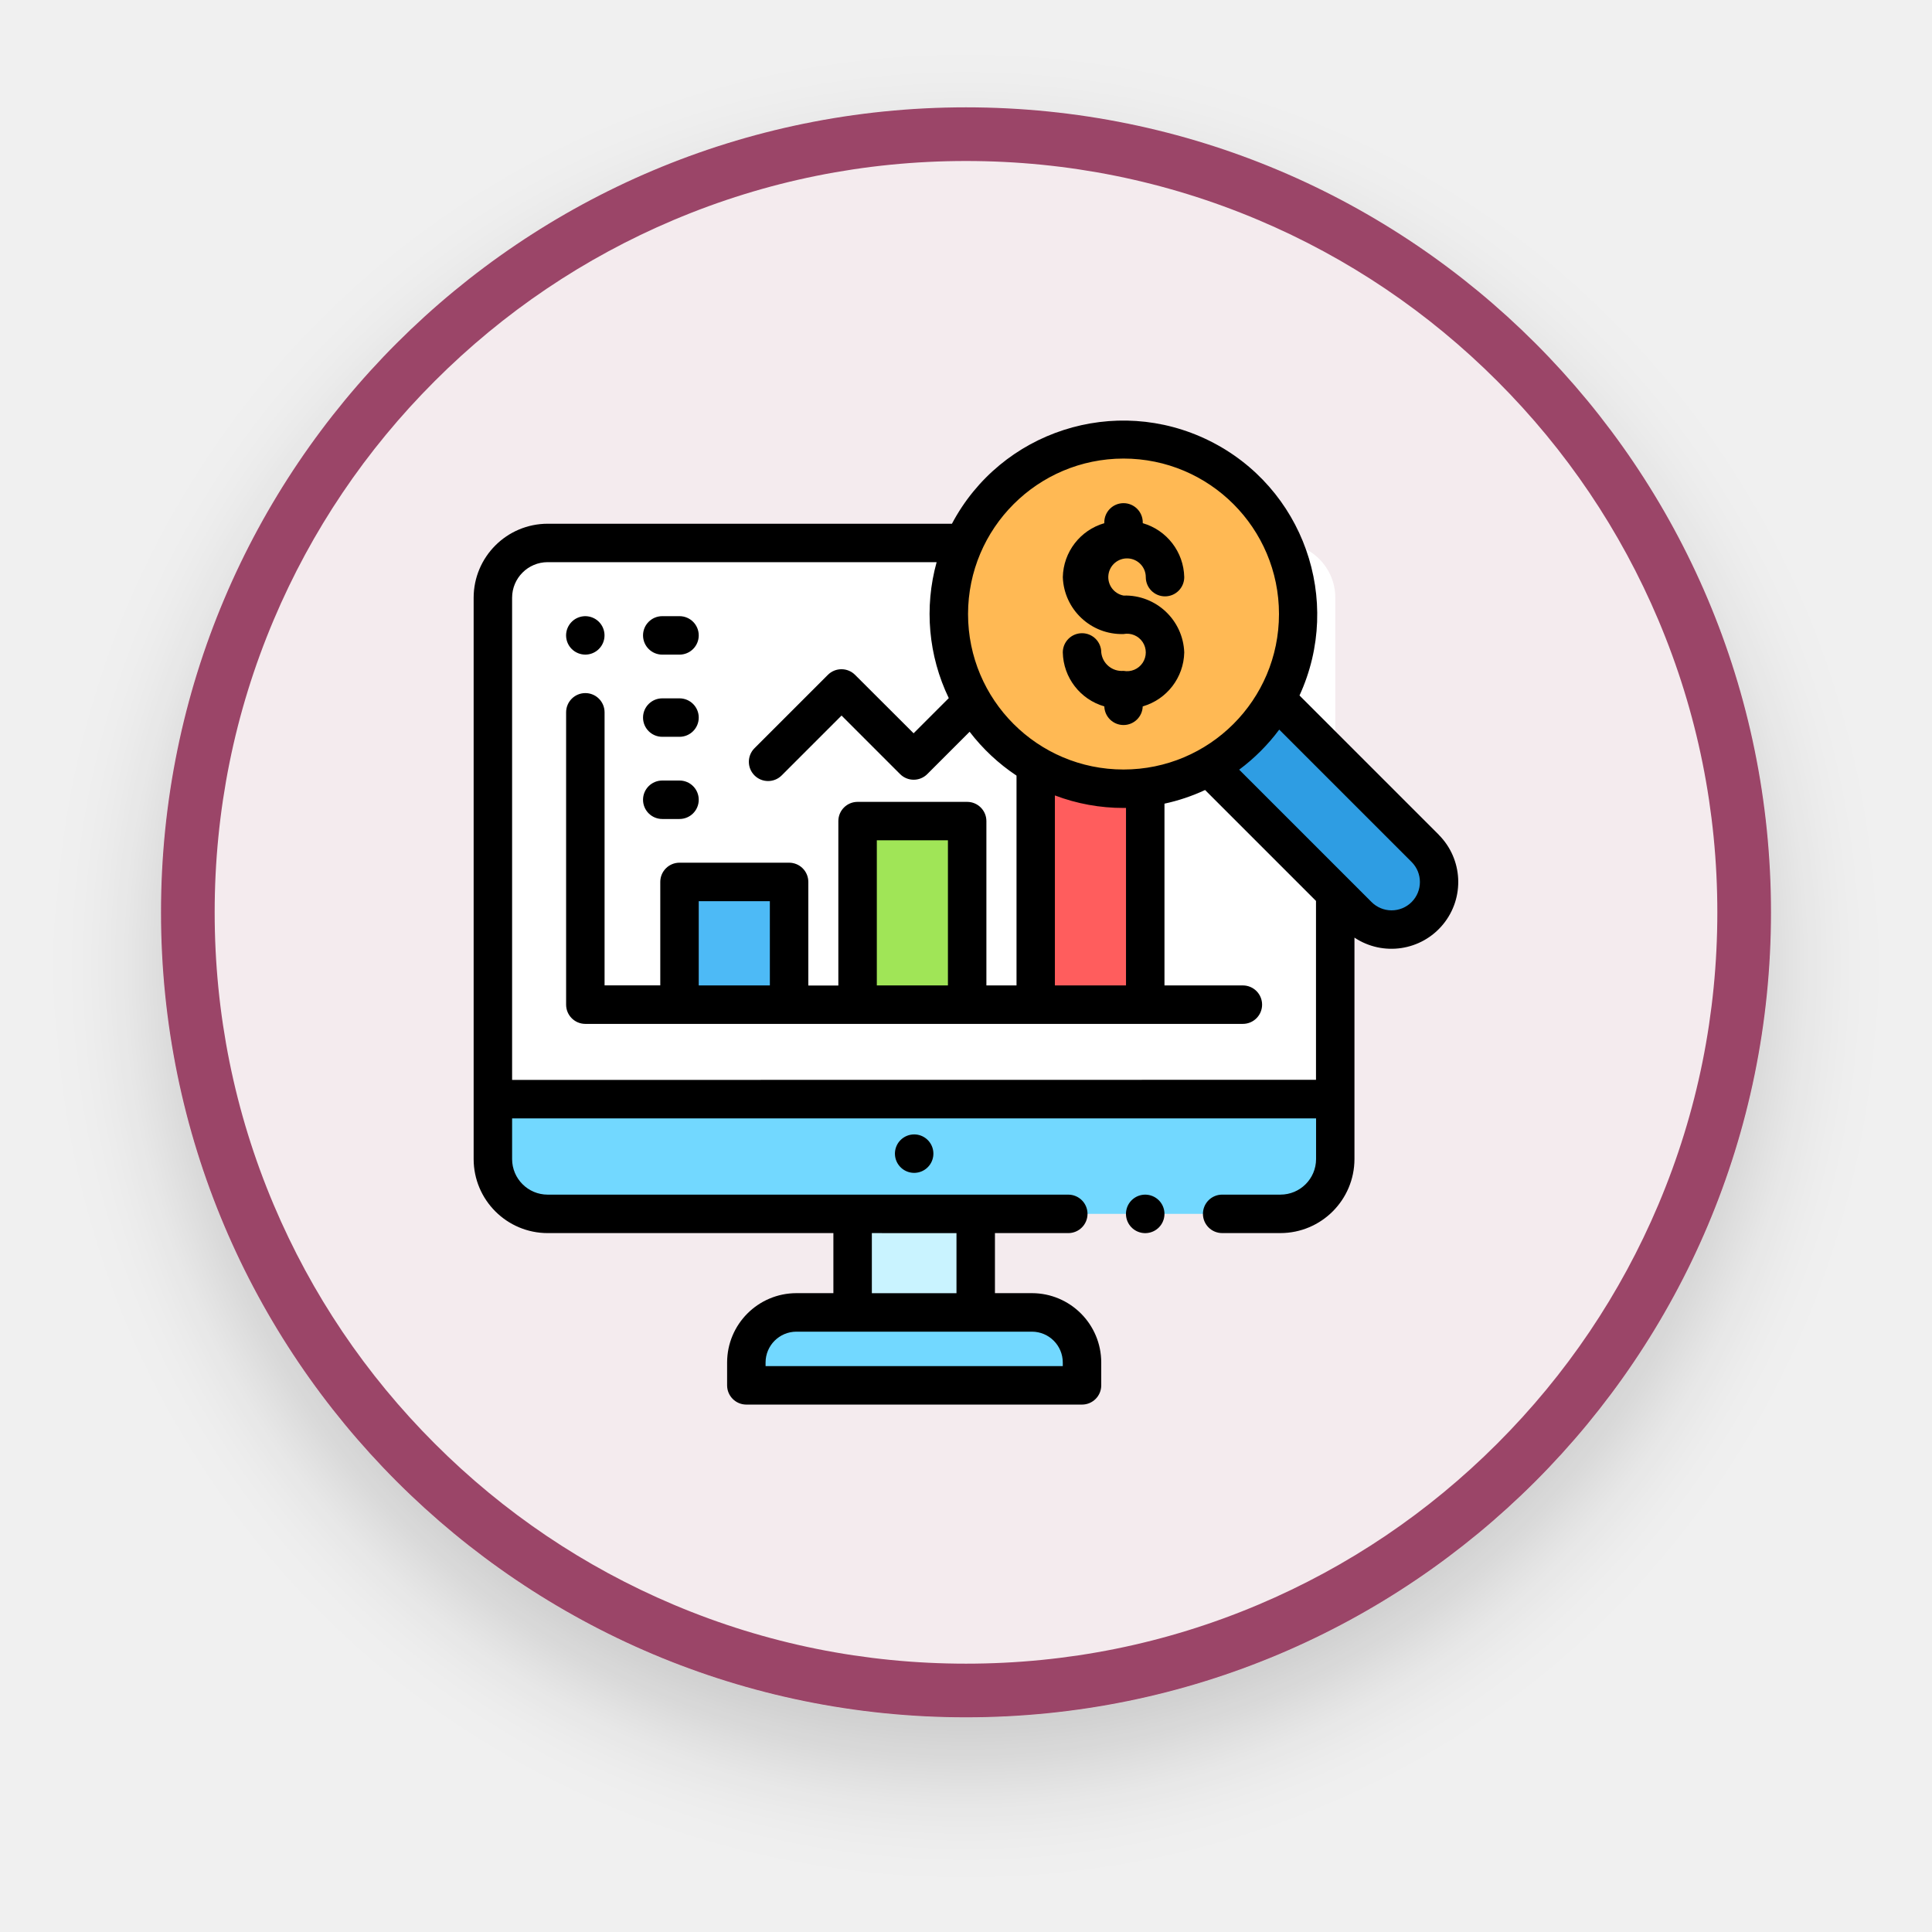
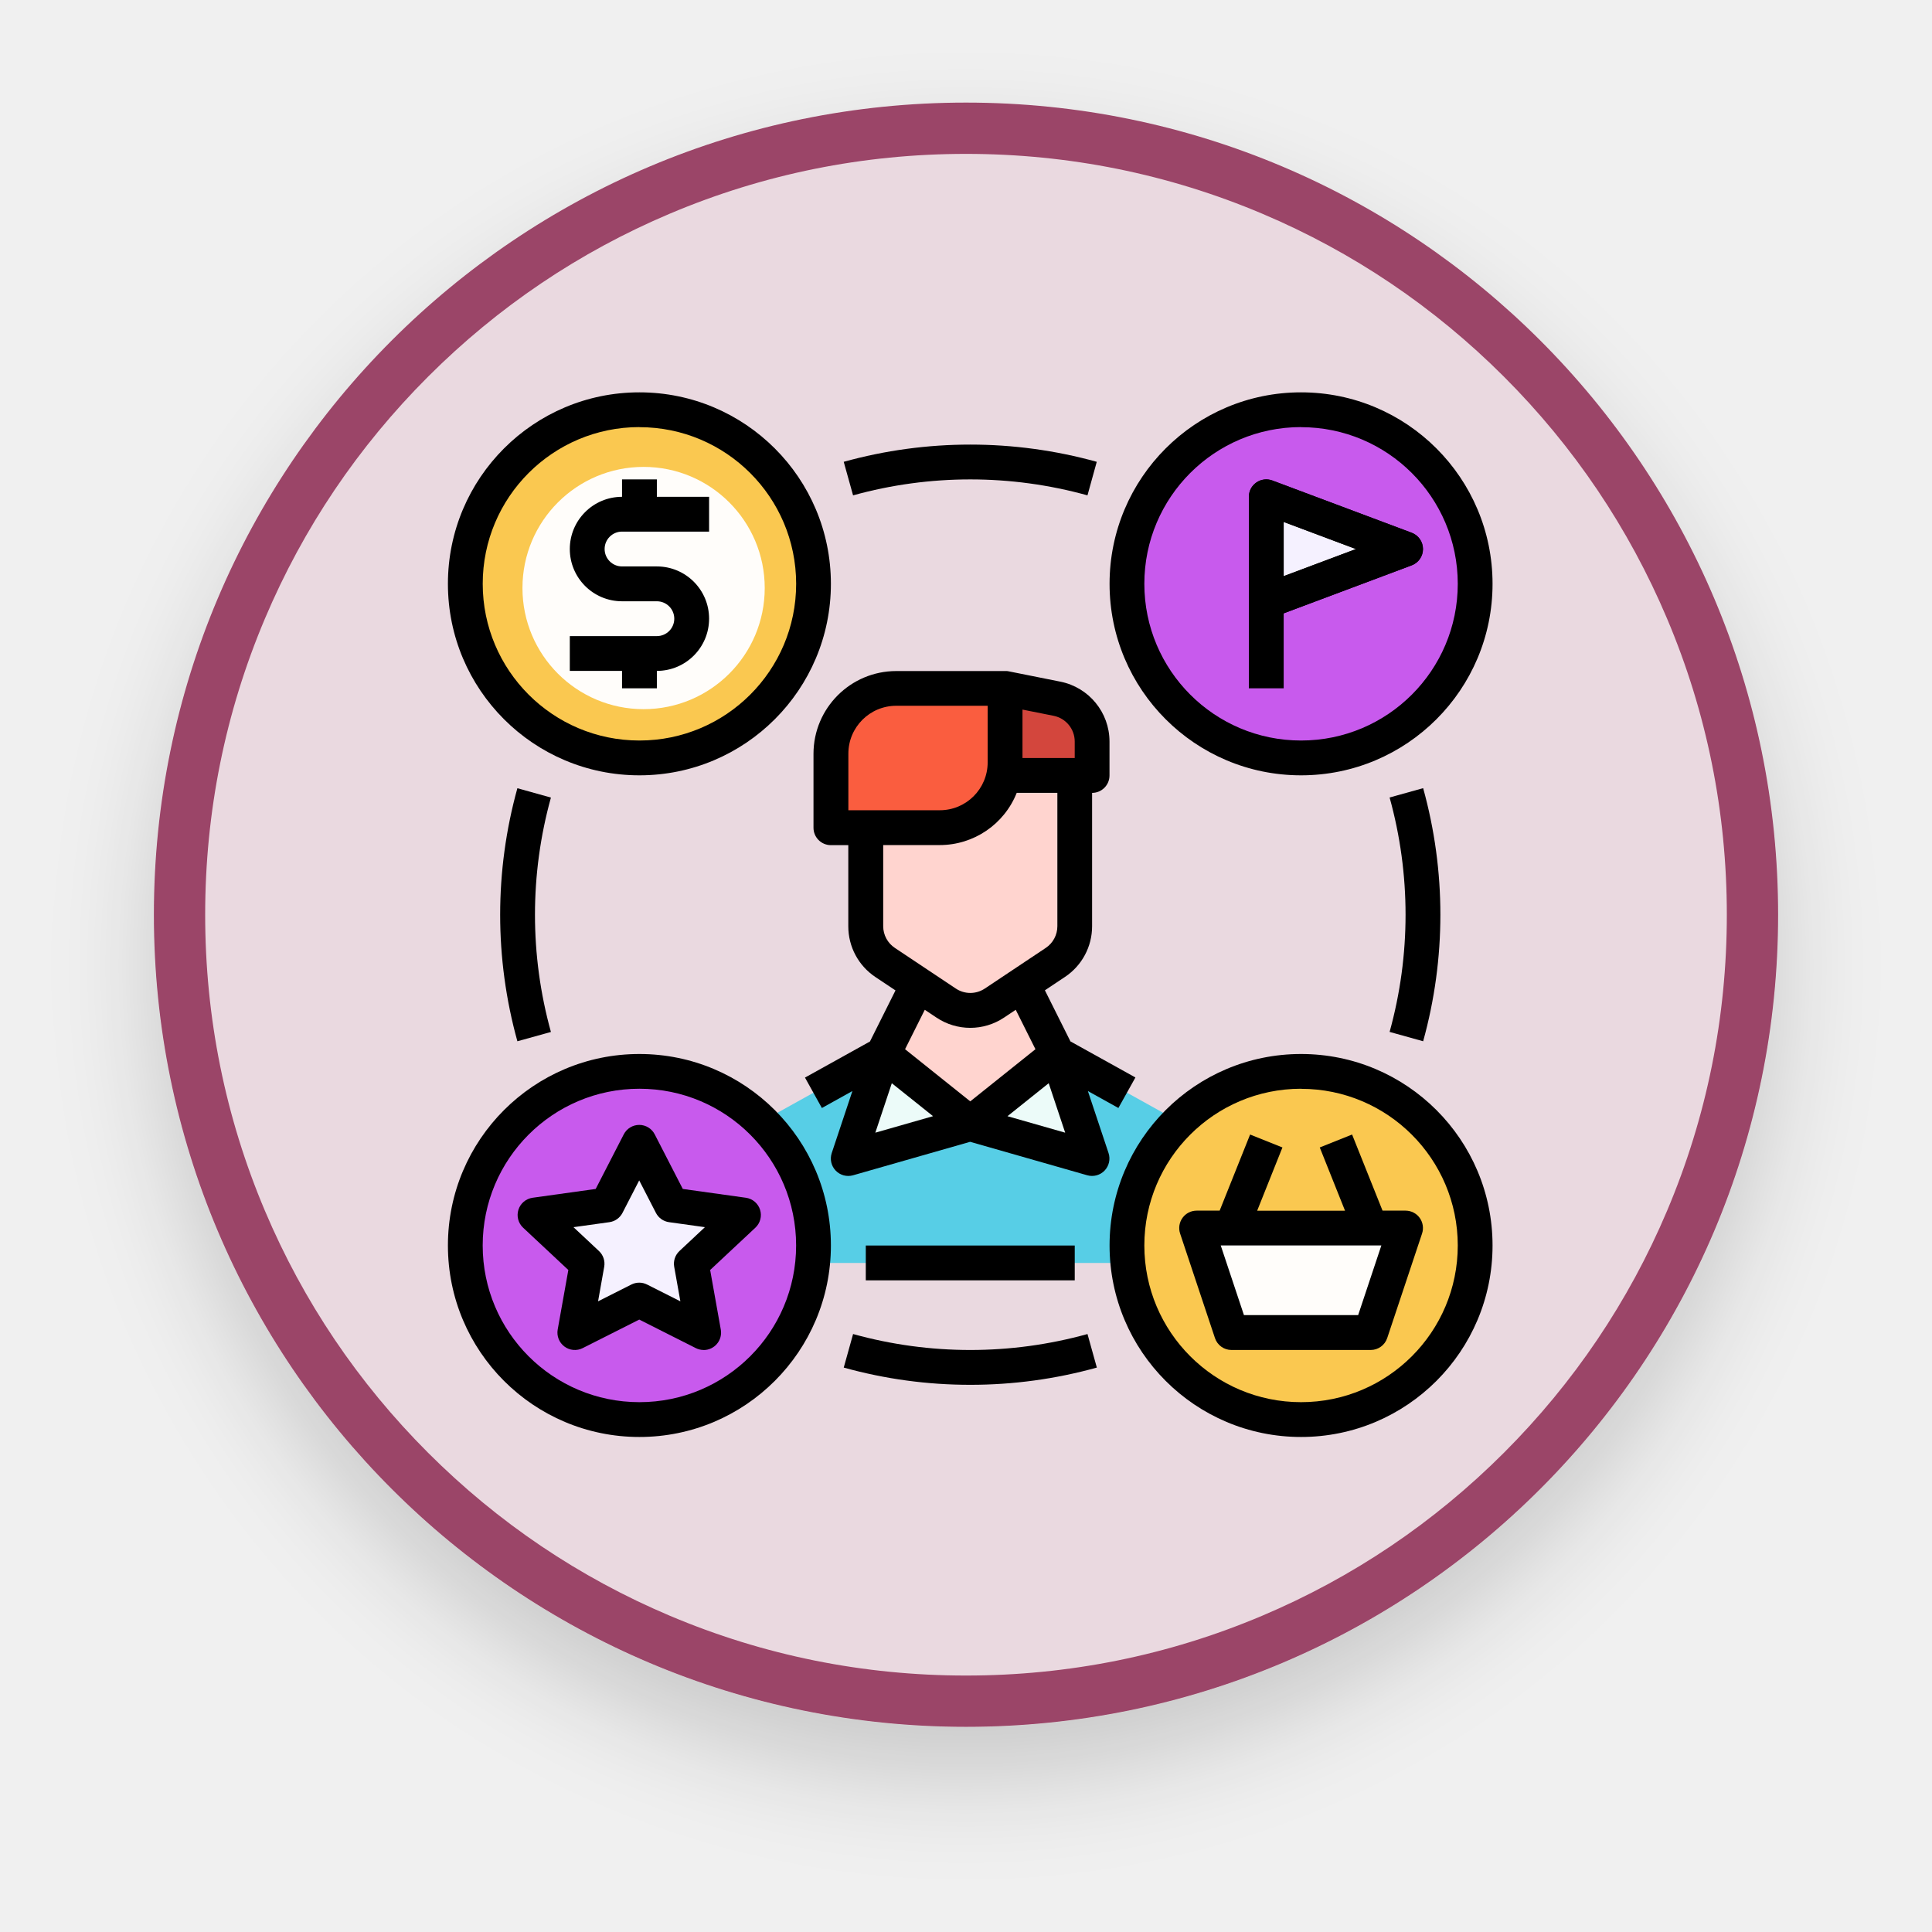
- <svg xmlns="http://www.w3.org/2000/svg" width="108" height="108" viewBox="0 0 108 108">
+ <svg xmlns="http://www.w3.org/2000/svg" width="113" height="113" viewBox="0 0 113 113">
  <defs>
-     <filter id="Path_904820" x="0" y="0" width="108" height="108" filterUnits="userSpaceOnUse">
+     <filter id="Path_982547" x="0" y="0" width="113" height="113" filterUnits="userSpaceOnUse">
      <feOffset dy="3" input="SourceAlpha" />
      <feGaussianBlur stdDeviation="3" result="blur" />
      <feFlood flood-opacity="0.161" />
      <feComposite operator="in" in2="blur" />
      <feComposite in="SourceGraphic" />
    </filter>
  </defs>
-   <g id="Group_1220117" data-name="Group 1220117" transform="translate(-200 -3655.519)">
-     <g id="Group_1220049" data-name="Group 1220049" transform="translate(0 6)">
-       <g id="Group_1219701" data-name="Group 1219701" transform="translate(209 3655.519)">
-         <g id="Group_1173585" data-name="Group 1173585" transform="translate(0 0)">
-           <g id="Group_1173428" data-name="Group 1173428">
-             <g id="Group_1171958" data-name="Group 1171958">
-               <g id="Group_1167341" data-name="Group 1167341">
-                 <g id="Group_1166792" data-name="Group 1166792">
-                   <g transform="matrix(1, 0, 0, 1, -9, -6)" filter="url(#Path_904820)">
-                     <g id="Path_904820-2" data-name="Path 904820" transform="translate(9 6)" fill="#f4ebee">
-                       <path d="M 45 88.5 C 39.127 88.5 33.43 87.35 28.068 85.082 C 22.889 82.891 18.236 79.755 14.241 75.759 C 10.245 71.764 7.109 67.111 4.918 61.932 C 2.65 56.57 1.5 50.873 1.5 45 C 1.5 39.127 2.65 33.43 4.918 28.068 C 7.109 22.889 10.245 18.236 14.241 14.241 C 18.236 10.245 22.889 7.109 28.068 4.918 C 33.43 2.65 39.127 1.5 45 1.5 C 50.873 1.5 56.57 2.65 61.932 4.918 C 67.111 7.109 71.764 10.245 75.759 14.241 C 79.755 18.236 82.891 22.889 85.082 28.068 C 87.35 33.43 88.5 39.127 88.5 45 C 88.5 50.873 87.35 56.57 85.082 61.932 C 82.891 67.111 79.755 71.764 75.759 75.759 C 71.764 79.755 67.111 82.891 61.932 85.082 C 56.57 87.35 50.873 88.5 45 88.5 Z" stroke="none" />
-                       <path d="M 45 3 C 39.329 3 33.829 4.11 28.653 6.299 C 23.652 8.415 19.16 11.443 15.302 15.302 C 11.443 19.16 8.415 23.652 6.299 28.653 C 4.11 33.829 3 39.329 3 45 C 3 50.671 4.11 56.171 6.299 61.347 C 8.415 66.348 11.443 70.84 15.302 74.698 C 19.16 78.557 23.652 81.585 28.653 83.701 C 33.829 85.89 39.329 87 45 87 C 50.671 87 56.171 85.89 61.347 83.701 C 66.348 81.585 70.84 78.557 74.698 74.698 C 78.557 70.84 81.585 66.348 83.701 61.347 C 85.89 56.171 87 50.671 87 45 C 87 39.329 85.89 33.829 83.701 28.653 C 81.585 23.652 78.557 19.16 74.698 15.302 C 70.84 11.443 66.348 8.415 61.347 6.299 C 56.171 4.11 50.671 3 45 3 M 45 7.62939453125e-06 C 69.853 7.62939453125e-06 90 20.147 90 45 C 90 69.853 69.853 90 45 90 C 20.147 90 -7.62939453125e-06 69.853 -7.62939453125e-06 45 C -7.62939453125e-06 20.147 20.147 7.62939453125e-06 45 7.62939453125e-06 Z" stroke="none" fill="#9b4467" />
+   <g id="Group_1225425" data-name="Group 1225425" transform="translate(-743 -5913.621)">
+     <g id="Group_1223773" data-name="Group 1223773" transform="translate(0 9.546)">
+       <g id="Group_1206282" data-name="Group 1206282" transform="translate(0 -3448.335)">
+         <g id="Group_1203803" data-name="Group 1203803" transform="translate(0 6552.41)">
+           <g id="Group_1202425" data-name="Group 1202425" transform="translate(-0.25 1464)">
+             <g id="Group_1178324" data-name="Group 1178324" transform="translate(0 424)">
+               <g id="Group_1177680" data-name="Group 1177680" transform="translate(752.25 918)">
+                 <g id="Group_1172010" data-name="Group 1172010">
+                   <g id="Group_1171046" data-name="Group 1171046">
+                     <g id="Group_1148525" data-name="Group 1148525">
+                       <g transform="matrix(1, 0, 0, 1, -9, -6)" filter="url(#Path_982547)">
+                         <g id="Path_982547-2" data-name="Path 982547" transform="translate(9 6)" fill="#ead9e0">
+                           <path d="M 47.5 93.5 C 41.289 93.5 35.265 92.284 29.595 89.886 C 24.118 87.569 19.198 84.252 14.973 80.027 C 10.748 75.802 7.431 70.882 5.114 65.405 C 2.716 59.735 1.5 53.711 1.5 47.5 C 1.5 41.289 2.716 35.265 5.114 29.595 C 7.431 24.118 10.748 19.198 14.973 14.973 C 19.198 10.748 24.118 7.431 29.595 5.114 C 35.265 2.716 41.289 1.5 47.5 1.5 C 53.711 1.5 59.735 2.716 65.405 5.114 C 70.882 7.431 75.802 10.748 80.027 14.973 C 84.252 19.198 87.569 24.118 89.886 29.595 C 92.284 35.265 93.5 41.289 93.5 47.5 C 93.5 53.711 92.284 59.735 89.886 65.405 C 87.569 70.882 84.252 75.802 80.027 80.027 C 75.802 84.252 70.882 87.569 65.405 89.886 C 59.735 92.284 53.711 93.5 47.5 93.5 Z" stroke="none" />
+                           <path d="M 47.5 3 C 41.491 3 35.664 4.176 30.18 6.496 C 24.881 8.737 20.122 11.946 16.034 16.034 C 11.946 20.122 8.737 24.881 6.496 30.18 C 4.176 35.664 3 41.491 3 47.5 C 3 53.509 4.176 59.336 6.496 64.82 C 8.737 70.119 11.946 74.878 16.034 78.966 C 20.122 83.054 24.881 86.263 30.18 88.504 C 35.664 90.824 41.491 92 47.5 92 C 53.509 92 59.336 90.824 64.82 88.504 C 70.119 86.263 74.878 83.054 78.966 78.966 C 83.054 74.878 86.263 70.119 88.504 64.82 C 90.824 59.336 92 53.509 92 47.5 C 92 41.491 90.824 35.664 88.504 30.18 C 86.263 24.881 83.054 20.122 78.966 16.034 C 74.878 11.946 70.119 8.737 64.82 6.496 C 59.336 4.176 53.509 3 47.5 3 M 47.5 0 C 73.734 0 95 21.266 95 47.5 C 95 73.734 73.734 95 47.5 95 C 21.266 95 0 73.734 0 47.5 C 0 21.266 21.266 0 47.5 0 Z" stroke="none" fill="#9b4467" />
+                         </g>
+                       </g>
                    </g>
                  </g>
                </g>
              </g>
            </g>
          </g>
        </g>
      </g>
-       <g id="XMLID_1368_" transform="translate(226.477 3672.944)">
-         <g id="XMLID_2418_" transform="translate(1.075 6.925)">
-           <path id="XMLID_2035_" d="M10,353.115H57.092V356.3a3.229,3.229,0,0,1-3.229,3.229H13.229A3.229,3.229,0,0,1,10,356.3Z" transform="translate(-10 -322.023)" fill="#72d8ff" />
-           <path id="XMLID_2034_" d="M10,66.987a3.063,3.063,0,0,1,3.063-3.063H54.029a3.063,3.063,0,0,1,3.063,3.063v28.03H10Z" transform="translate(-10 -63.924)" fill="#fff" />
-           <path id="XMLID_2033_" d="M141.778,468.062h18.765v-1.28a2.8,2.8,0,0,0-2.8-2.8H144.577a2.8,2.8,0,0,0-2.8,2.8Z" transform="translate(-127.61 -420.971)" fill="#72d8ff" />
-           <rect id="XMLID_2032_" width="6.881" height="5.507" transform="translate(20.11 37.505)" fill="#c9f3ff" />
-           <rect id="XMLID_1015_" width="6.126" height="6.86" transform="translate(10.433 18.951)" fill="#4dbaf6" />
-           <rect id="XMLID_1009_" width="6.126" height="10.265" transform="translate(20.387 15.546)" fill="#a0e557" />
-           <rect id="XMLID_1008_" width="6.126" height="14.868" transform="translate(30.341 10.943)" fill="#ff5d5d" />
+       <g id="consumidor_1_" data-name="consumidor (1)" transform="translate(753.198 5911.023)">
+         <path id="Path_1176352" data-name="Path 1176352" d="M41.008,212.654a27.681,27.681,0,0,1,0-14.8l1.962.547a25.645,25.645,0,0,0,0,13.71Z" transform="translate(-20.945 -158.7)" />
+         <path id="Path_1176353" data-name="Path 1176353" d="M205.253,451.638a27.559,27.559,0,0,1-7.4-1.008l.547-1.962a25.641,25.641,0,0,0,13.71,0l.547,1.962A27.56,27.56,0,0,1,205.253,451.638Z" transform="translate(-158.702 -377.59)" />
+         <path id="Path_1176354" data-name="Path 1176354" d="M450.631,212.654l-1.962-.547a25.645,25.645,0,0,0,0-13.71l1.962-.547A27.682,27.682,0,0,1,450.631,212.654Z" transform="translate(-377.591 -158.7)" />
+         <path id="Path_1176355" data-name="Path 1176355" d="M212.109,42.97a25.641,25.641,0,0,0-13.71,0l-.547-1.962a27.682,27.682,0,0,1,14.8,0Z" transform="translate(-158.702 -20.945)" />
+         <g id="Group_1223765" data-name="Group 1223765" transform="translate(32.294 32.294)">
+           <path id="Path_1176356" data-name="Path 1176356" d="M144,332.221V326.59a2.546,2.546,0,0,1,1.31-2.226L153.166,320h10.184l7.856,4.364a2.546,2.546,0,0,1,1.31,2.226v5.631Z" transform="translate(-144 -297.595)" fill="#57cee6" />
+           <path id="Path_1176357" data-name="Path 1176357" d="M208,408h12.221v2.037H208Z" transform="translate(-199.853 -374.393)" />
+           <g id="Group_1223764" data-name="Group 1223764" transform="translate(8.147 6.11)">
+             <path id="Path_1176358" data-name="Path 1176358" d="M226.184,292.074l-5.092,4.074L216,292.074,218.037,288h6.11Z" transform="translate(-214.982 -275.779)" fill="#ffd4cf" />
+             <path id="Path_1176359" data-name="Path 1176359" d="M220.221,192H208v8.822a2.546,2.546,0,0,0,1.134,2.118l3.564,2.376a2.546,2.546,0,0,0,2.824,0l3.564-2.376a2.546,2.546,0,0,0,1.134-2.118Z" transform="translate(-208 -192)" fill="#ffd4cf" />
+           </g>
+           <path id="Path_1176360" data-name="Path 1176360" d="M192,160.147v-4.328A3.819,3.819,0,0,1,195.819,152h6.365v4.328a3.819,3.819,0,0,1-3.819,3.819Z" transform="translate(-185.89 -150.982)" fill="#fa5d3f" />
+           <path id="Path_1176361" data-name="Path 1176361" d="M277.092,157.092H272V152l3.045.609a2.546,2.546,0,0,1,2.047,2.5Z" transform="translate(-255.706 -150.982)" fill="#d3463d" />
+           <path id="Path_1176362" data-name="Path 1176362" d="M202.037,320l5.092,4.074L200,326.11Z" transform="translate(-192.871 -297.595)" fill="#ecfbf9" />
+           <path id="Path_1176363" data-name="Path 1176363" d="M261.092,320,256,324.074l7.129,2.037Z" transform="translate(-241.743 -297.595)" fill="#ecfbf9" />
+           <path id="Path_1176364" data-name="Path 1176364" d="M199.435,167.778l-3.8-2.11-1.494-2.988,1.173-.782a3.557,3.557,0,0,0,1.587-2.965v-7.8a1.018,1.018,0,0,0,1.018-1.018v-1.986a3.574,3.574,0,0,0-2.865-3.5l-3.03-.606a.981.981,0,0,0-.1-.016l-.025,0h-.073l-.018,0h-6.365a4.843,4.843,0,0,0-4.837,4.837v4.328a1.018,1.018,0,0,0,1.018,1.018h1.018v4.748a3.557,3.557,0,0,0,1.587,2.966l1.173.782-1.494,2.988-3.8,2.11.989,1.78,1.785-.992-1.209,3.627a1.018,1.018,0,0,0,1.246,1.3l6.849-1.958,6.849,1.957a1.018,1.018,0,0,0,1.246-1.3l-1.209-3.627,1.785.992Zm-3.55-19.653v.967H192.83v-2.831l1.827.365A1.532,1.532,0,0,1,195.885,148.124Zm-13.239.713a2.8,2.8,0,0,1,2.8-2.8h5.347v3.31a2.8,2.8,0,0,1-2.8,2.8h-5.347Zm2.037,10.095v-4.748h3.31a4.845,4.845,0,0,0,4.5-3.055h2.377v7.8a1.525,1.525,0,0,1-.68,1.271l-3.564,2.376a1.524,1.524,0,0,1-1.695,0l-3.564-2.376A1.525,1.525,0,0,1,184.683,158.932Zm3.115,5.342a3.555,3.555,0,0,0,3.954,0l.683-.455,1.153,2.305-3.813,3.05-3.813-3.05,1.153-2.305Zm-3.575,6.732.964-2.893,2.411,1.928Zm7.729-.964,2.411-1.929.964,2.893Z" transform="translate(-175.518 -144)" />
        </g>
-         <g id="XMLID_2646_" transform="translate(0 0.059)">
-           <path id="XMLID_2651_" d="M381.734,140.929l8.8,8.8a2.659,2.659,0,0,1,0,3.76h0a2.659,2.659,0,0,1-3.76,0l-8.8-8.8Z" transform="translate(-337.336 -125.783)" fill="#2e9de3" />
-           <g id="XMLID_1946_" transform="translate(0 0)">
-             <circle id="XMLID_1957_" cx="9.766" cy="9.766" r="9.766" transform="translate(26.562 1.075)" fill="#ffb954" />
-             <g id="XMLID_1201_">
-               <path id="XMLID_1205_" d="M219.355,371.766a1.075,1.075,0,1,0,.76-.315A1.081,1.081,0,0,0,219.355,371.766Z" transform="translate(-195.49 -331.521)" />
-               <path id="XMLID_1339_" d="M340.255,402.761a1.076,1.076,0,1,0,.76.315A1.083,1.083,0,0,0,340.255,402.761Z" transform="translate(-302.713 -359.464)" />
-               <path id="XMLID_1340_" d="M49.144,104.151a1.074,1.074,0,1,0-.76-.314A1.08,1.08,0,0,0,49.144,104.151Z" transform="translate(-42.901 -91.042)" />
-               <path id="XMLID_1353_" d="M89.144,104.146h.964a1.075,1.075,0,1,0,0-2.15h-.964a1.075,1.075,0,1,0,0,2.15Z" transform="translate(-78.6 -91.036)" />
-               <path id="XMLID_1359_" d="M89.144,146.879h.964a1.075,1.075,0,1,0,0-2.15h-.964a1.075,1.075,0,1,0,0,2.15Z" transform="translate(-78.6 -129.175)" />
-               <path id="XMLID_1360_" d="M89.144,189.61h.964a1.075,1.075,0,1,0,0-2.15h-.964a1.075,1.075,0,1,0,0,2.15Z" transform="translate(-78.6 -167.312)" />
-               <path id="XMLID_1364_" d="M53.954,23.24l-7.788-7.788a10.84,10.84,0,0,0-19.429-9.6H4.138A4.143,4.143,0,0,0,0,9.988v31.38a4.143,4.143,0,0,0,4.138,4.138H20.11v3.357H18.043a3.879,3.879,0,0,0-3.874,3.874v1.28a1.075,1.075,0,0,0,1.075,1.075H34.008a1.075,1.075,0,0,0,1.075-1.075v-1.28a3.879,3.879,0,0,0-3.874-3.874H29.141V45.506h4.1a1.075,1.075,0,0,0,0-2.15H4.138A1.99,1.99,0,0,1,2.15,41.368V39.093H47.092v2.275A1.99,1.99,0,0,1,45.1,43.355H41.843a1.075,1.075,0,1,0,0,2.15H45.1a4.143,4.143,0,0,0,4.138-4.138V28.988a3.735,3.735,0,0,0,4.712-5.748Zm-21.021,29.5v.2H16.319v-.2a1.726,1.726,0,0,1,1.724-1.724H31.209A1.726,1.726,0,0,1,32.933,52.737Zm-5.942-7.231v3.357H22.26V45.506Zm9.337-43.3A8.691,8.691,0,1,1,27.637,10.9,8.7,8.7,0,0,1,36.328,2.209ZM32.492,21.04a10.787,10.787,0,0,0,3.836.7l.139,0v9.921H32.492ZM2.15,36.943V9.988A1.99,1.99,0,0,1,4.138,8H25.881a10.843,10.843,0,0,0,.679,7.6l-1.966,1.966L21.322,14.3a1.076,1.076,0,0,0-1.521,0L15.7,18.4a1.075,1.075,0,1,0,1.52,1.521l3.346-3.346,3.272,3.272a1.075,1.075,0,0,0,1.521,0l2.366-2.366a10.932,10.932,0,0,0,2.622,2.452V31.661H28.663v-9.19A1.075,1.075,0,0,0,27.588,21.4H21.462a1.075,1.075,0,0,0-1.075,1.075v9.19H18.709V25.877A1.075,1.075,0,0,0,17.634,24.8H11.508a1.075,1.075,0,0,0-1.075,1.075v5.784H7.319V16.394a1.075,1.075,0,1,0-2.15,0V32.736a1.075,1.075,0,0,0,1.075,1.075H43a1.075,1.075,0,0,0,0-2.15H38.618V21.5a10.751,10.751,0,0,0,2.27-.763l6.2,6.2v10Zm24.363-5.281H22.538V23.547h3.975Zm-9.954,0H12.583V26.952h3.975ZM52.434,27a1.583,1.583,0,0,1-2.24,0l-7.4-7.4a10.936,10.936,0,0,0,2.239-2.24l7.4,7.4A1.585,1.585,0,0,1,52.434,27Z" transform="translate(0 -0.059)" />
-               <path id="XMLID_1388_" d="M309.712,52.6a1.153,1.153,0,0,1-1.244-1.03,1.075,1.075,0,1,0-2.15,0,3.211,3.211,0,0,0,2.321,3.016,1.074,1.074,0,0,0,2.147,0,3.211,3.211,0,0,0,2.321-3.016,3.3,3.3,0,0,0-3.394-3.18,1.048,1.048,0,1,1,1.244-1.03,1.075,1.075,0,0,0,2.15,0,3.211,3.211,0,0,0-2.319-3.016V44.3a1.075,1.075,0,1,0-2.15,0v.045a3.211,3.211,0,0,0-2.319,3.016,3.3,3.3,0,0,0,3.394,3.18,1.048,1.048,0,1,1,0,2.059Z" transform="translate(-273.384 -38.582)" />
-             </g>
+         <g id="Group_1223766" data-name="Group 1223766" transform="translate(16 16)">
+           <circle id="Ellipse_12774" data-name="Ellipse 12774" cx="10.355" cy="10.355" r="10.355" transform="translate(1.09 1.09)" fill="#fac850" />
+           <circle id="Ellipse_12775" data-name="Ellipse 12775" cx="7.085" cy="7.085" r="7.085" transform="translate(4.36 4.36)" fill="#fffdfa" />
+           <path id="Path_1176365" data-name="Path 1176365" d="M27.2,38.4A11.2,11.2,0,1,1,38.4,27.2,11.2,11.2,0,0,1,27.2,38.4Zm0-20.368A9.166,9.166,0,1,0,36.368,27.2,9.166,9.166,0,0,0,27.2,18.037Z" transform="translate(-16 -16)" />
+           <path id="Path_1176366" data-name="Path 1176366" d="M75.055,59.055h5.092V57.018H77.092V56H75.055v1.018a3.055,3.055,0,1,0,0,6.11h2.037a1.018,1.018,0,1,1,0,2.037H72V67.2h3.055v1.018h2.037V67.2a3.055,3.055,0,1,0,0-6.11H75.055a1.018,1.018,0,1,1,0-2.037Z" transform="translate(-64.871 -50.908)" />
+         </g>
+         <g id="Group_1223768" data-name="Group 1223768" transform="translate(54.699 16)">
+           <circle id="Ellipse_12776" data-name="Ellipse 12776" cx="10.355" cy="10.355" r="10.355" transform="translate(0.541 1.09)" fill="#c85aed" />
+           <path id="Path_1176367" data-name="Path 1176367" d="M331.2,38.4a11.2,11.2,0,1,1,11.2-11.2A11.2,11.2,0,0,1,331.2,38.4Zm0-20.368a9.166,9.166,0,1,0,9.166,9.166A9.166,9.166,0,0,0,331.2,18.037Z" transform="translate(-320 -16)" />
+           <g id="Group_1223767" data-name="Group 1223767" transform="translate(8.147 5.092)">
+             <path id="Path_1176368" data-name="Path 1176368" d="M392,70.11V64l8.147,3.055Z" transform="translate(-390.982 -62.982)" fill="#f5f1ff" />
+             <path id="Path_1176369" data-name="Path 1176369" d="M385.018,64.147A1.018,1.018,0,0,1,384,63.128v-6.11a1.018,1.018,0,0,1,1.376-.954l8.147,3.055a1.018,1.018,0,0,1,0,1.907l-8.147,3.055a1.019,1.019,0,0,1-.358.065Zm1.018-5.659v3.171l4.228-1.586Z" transform="translate(-384 -56)" />
+             <path id="Path_1176370" data-name="Path 1176370" d="M393.523,59.12l-8.147-3.055a1.018,1.018,0,0,0-1.376.954v11.2h2.037V63.834l7.486-2.807a1.018,1.018,0,0,0,0-1.907Zm-7.486,2.539V58.488l4.228,1.586Z" transform="translate(-384 -56)" />
          </g>
+         </g>
+         <g id="Group_1223770" data-name="Group 1223770" transform="translate(54.699 54.699)">
+           <circle id="Ellipse_12777" data-name="Ellipse 12777" cx="10.355" cy="10.355" r="10.355" transform="translate(0.541 0.541)" fill="#fac850" />
+           <path id="Path_1176371" data-name="Path 1176371" d="M331.2,342.4a11.2,11.2,0,1,1,11.2-11.2,11.2,11.2,0,0,1-11.2,11.2Zm0-20.368a9.166,9.166,0,1,0,9.166,9.166A9.166,9.166,0,0,0,331.2,322.037Z" transform="translate(-320 -320)" />
+           <g id="Group_1223769" data-name="Group 1223769" transform="translate(4.073 4.714)">
+             <path id="Path_1176372" data-name="Path 1176372" d="M370.184,406.11h-8.147L360,400h12.221Z" transform="translate(-358.982 -394.53)" fill="#fffdfa" />
+             <path id="Path_1176373" data-name="Path 1176373" d="M366.065,361.9a1.018,1.018,0,0,0-.826-.423h-1.347l-1.781-4.452-1.891.756,1.478,3.7h-5.139l1.478-3.7-1.891-.756-1.781,4.452h-1.347a1.018,1.018,0,0,0-.966,1.34l2.037,6.11a1.018,1.018,0,0,0,.966.7H363.2a1.018,1.018,0,0,0,.966-.7l2.037-6.11A1.019,1.019,0,0,0,366.065,361.9Zm-3.6,5.687h-6.679l-1.358-4.074h9.395Z" transform="translate(-351.999 -357.029)" />
+           </g>
+         </g>
+         <g id="Group_1223771" data-name="Group 1223771" transform="translate(17.09 55.24)">
+           <circle id="Ellipse_12778" data-name="Ellipse 12778" cx="10.355" cy="10.355" r="10.355" transform="translate(0 0)" fill="#c85aed" />
+           <path id="Path_1176374" data-name="Path 1176374" d="M62.113,360.579,64,364.242l4.212.588-3.048,2.852.72,4.026-3.768-1.9-3.768,1.9.719-4.026-3.048-2.852,4.212-.588Z" transform="translate(-52.013 -355.954)" fill="#f5f1ff" />
+         </g>
+         <g id="Group_1223772" data-name="Group 1223772" transform="translate(16 54.699)">
+           <path id="Path_1176375" data-name="Path 1176375" d="M27.2,342.4a11.2,11.2,0,1,1,11.2-11.2,11.2,11.2,0,0,1-11.2,11.2Zm0-20.368a9.166,9.166,0,1,0,9.166,9.166,9.166,9.166,0,0,0-9.166-9.166Z" transform="translate(-16 -320)" />
+           <path id="Path_1176376" data-name="Path 1176376" d="M58.9,365.744a1.019,1.019,0,0,1-.458-.109l-3.309-1.67-3.309,1.67a1.018,1.018,0,0,1-1.461-1.088l.622-3.482-2.644-2.473a1.018,1.018,0,0,1,.555-1.752l3.689-.515,1.642-3.193a1.018,1.018,0,0,1,1.811,0l1.642,3.193,3.689.515a1.018,1.018,0,0,1,.555,1.752l-2.644,2.473.622,3.482a1.018,1.018,0,0,1-1,1.2Zm-3.768-3.938a1.018,1.018,0,0,1,.458.109l1.948.983-.361-2.02a1.018,1.018,0,0,1,.307-.923l1.489-1.394-2.1-.293a1.018,1.018,0,0,1-.765-.543l-.978-1.9-.978,1.9a1.018,1.018,0,0,1-.765.543l-2.1.293,1.489,1.394a1.018,1.018,0,0,1,.307.923l-.359,2.02,1.948-.983a1.019,1.019,0,0,1,.459-.109Z" transform="translate(-43.942 -348.432)" />
        </g>
      </g>
    </g>
  </g>
</svg>
